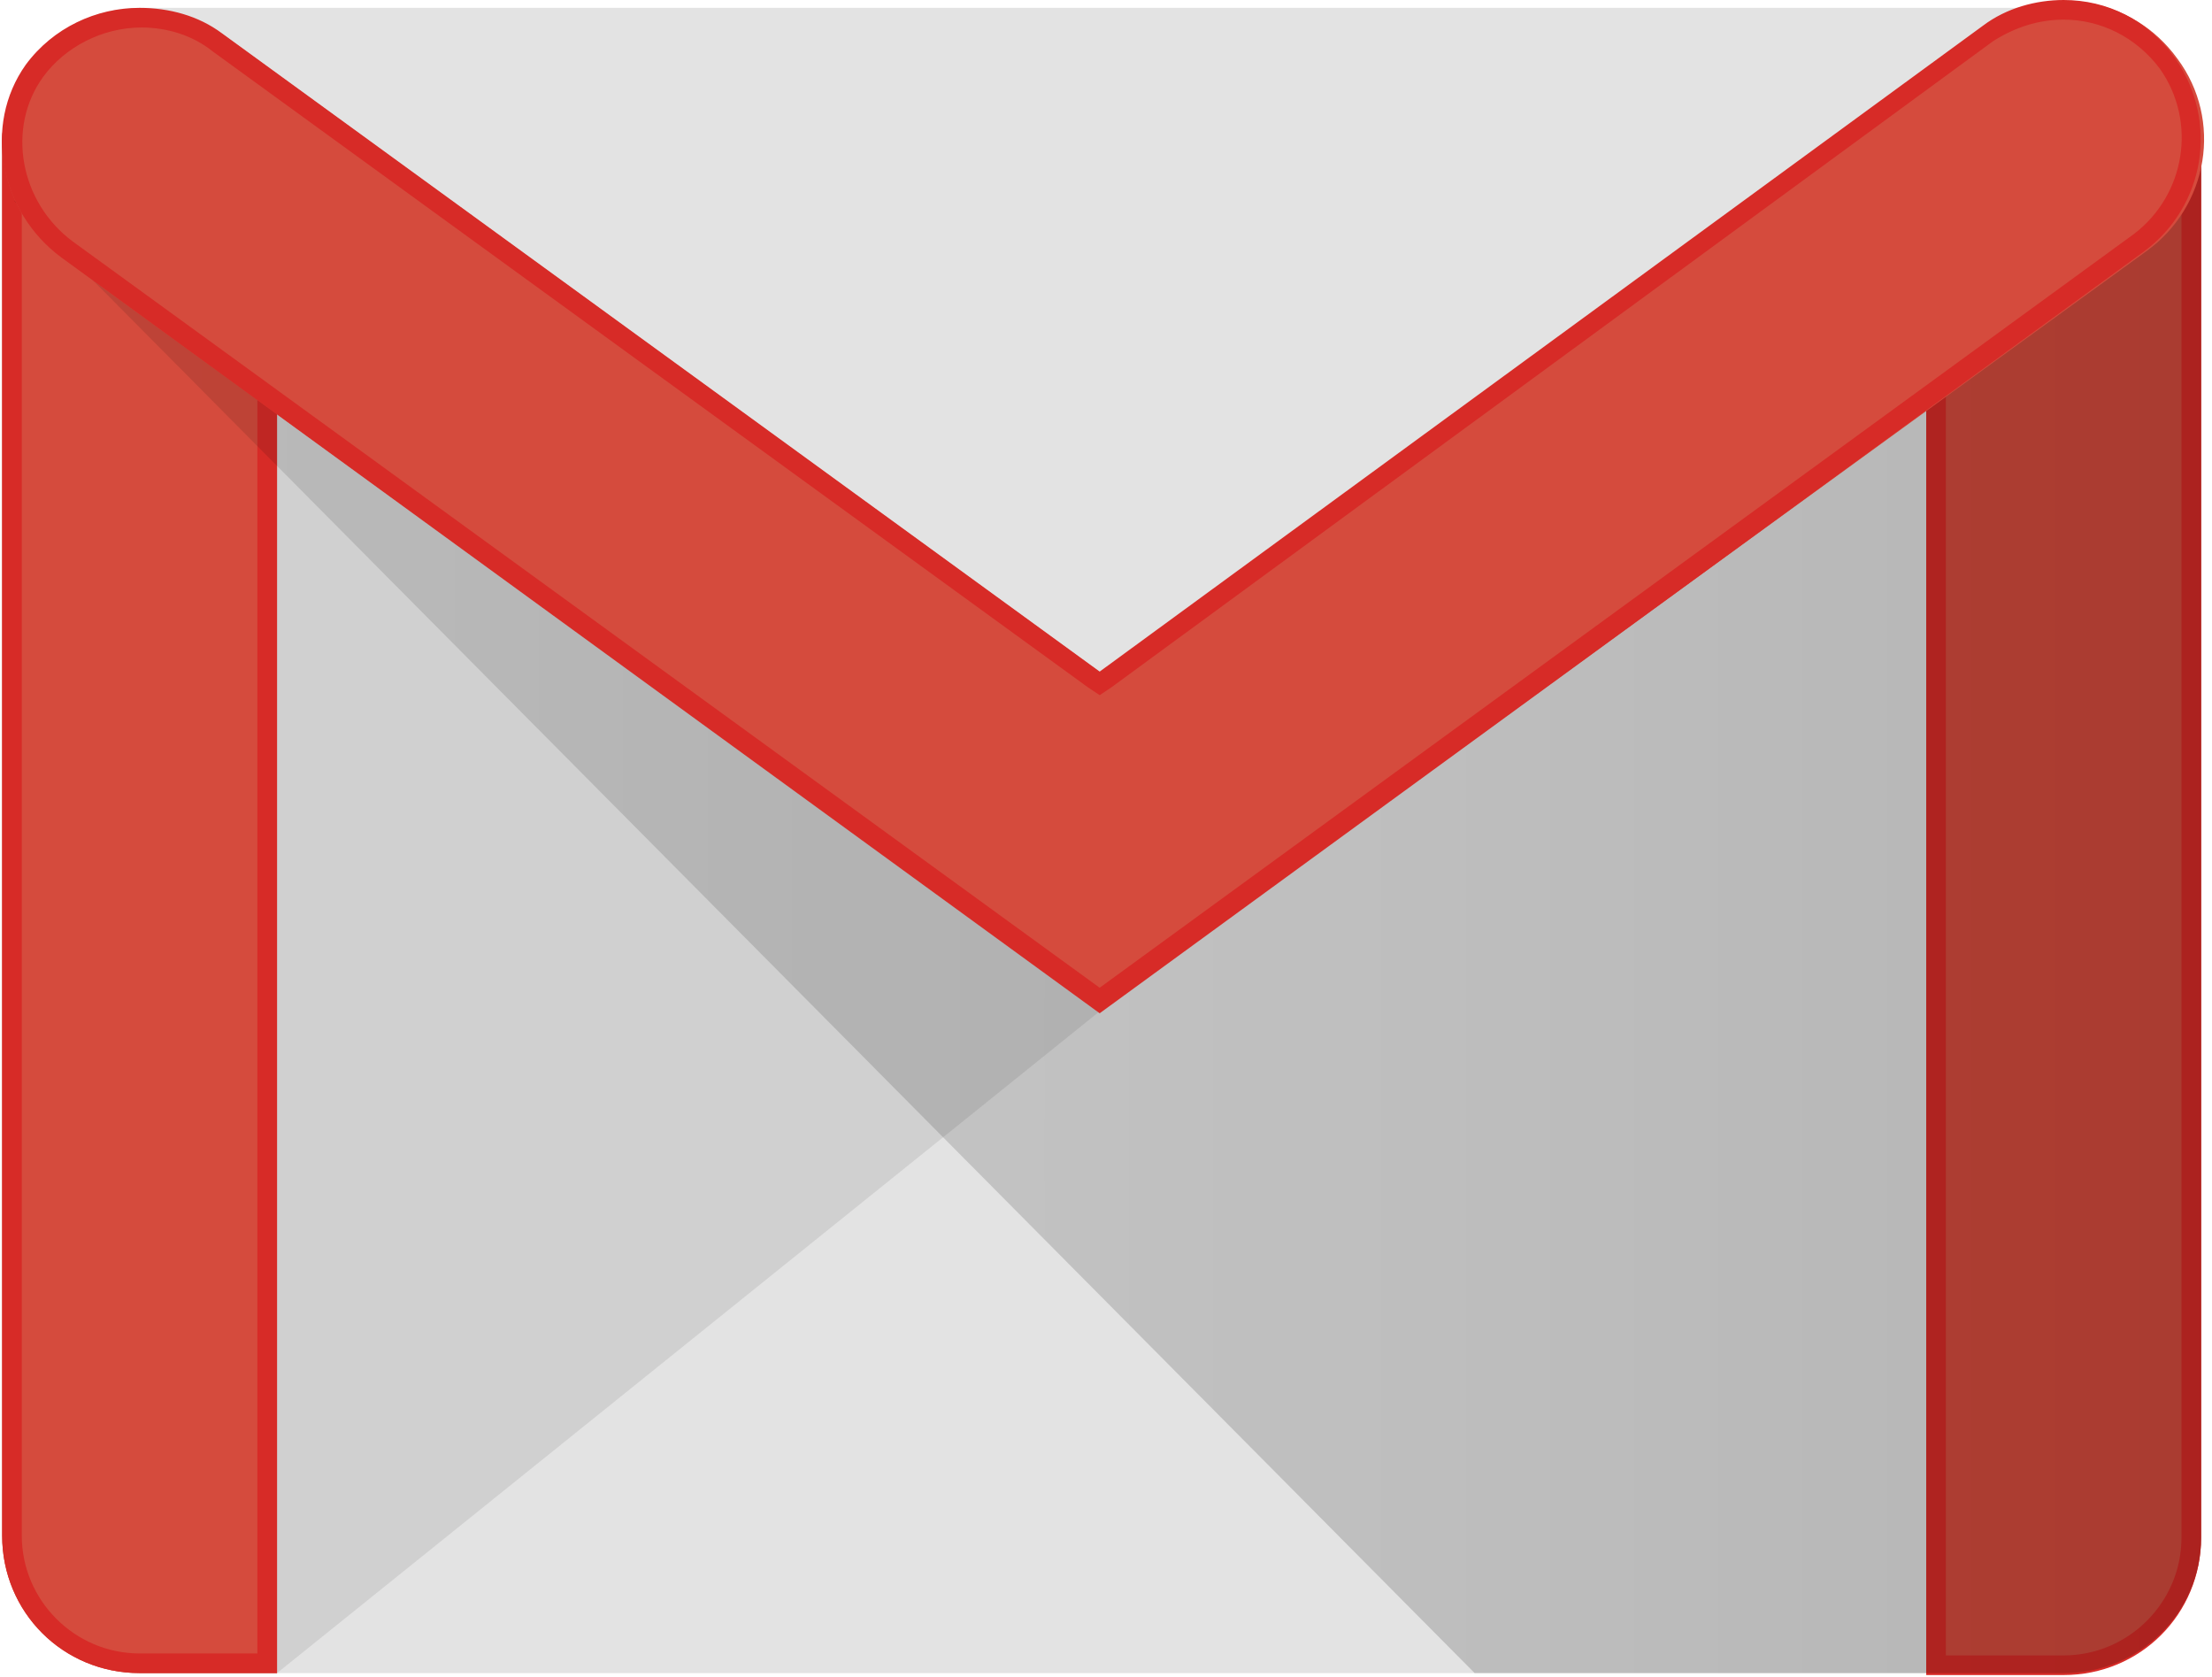
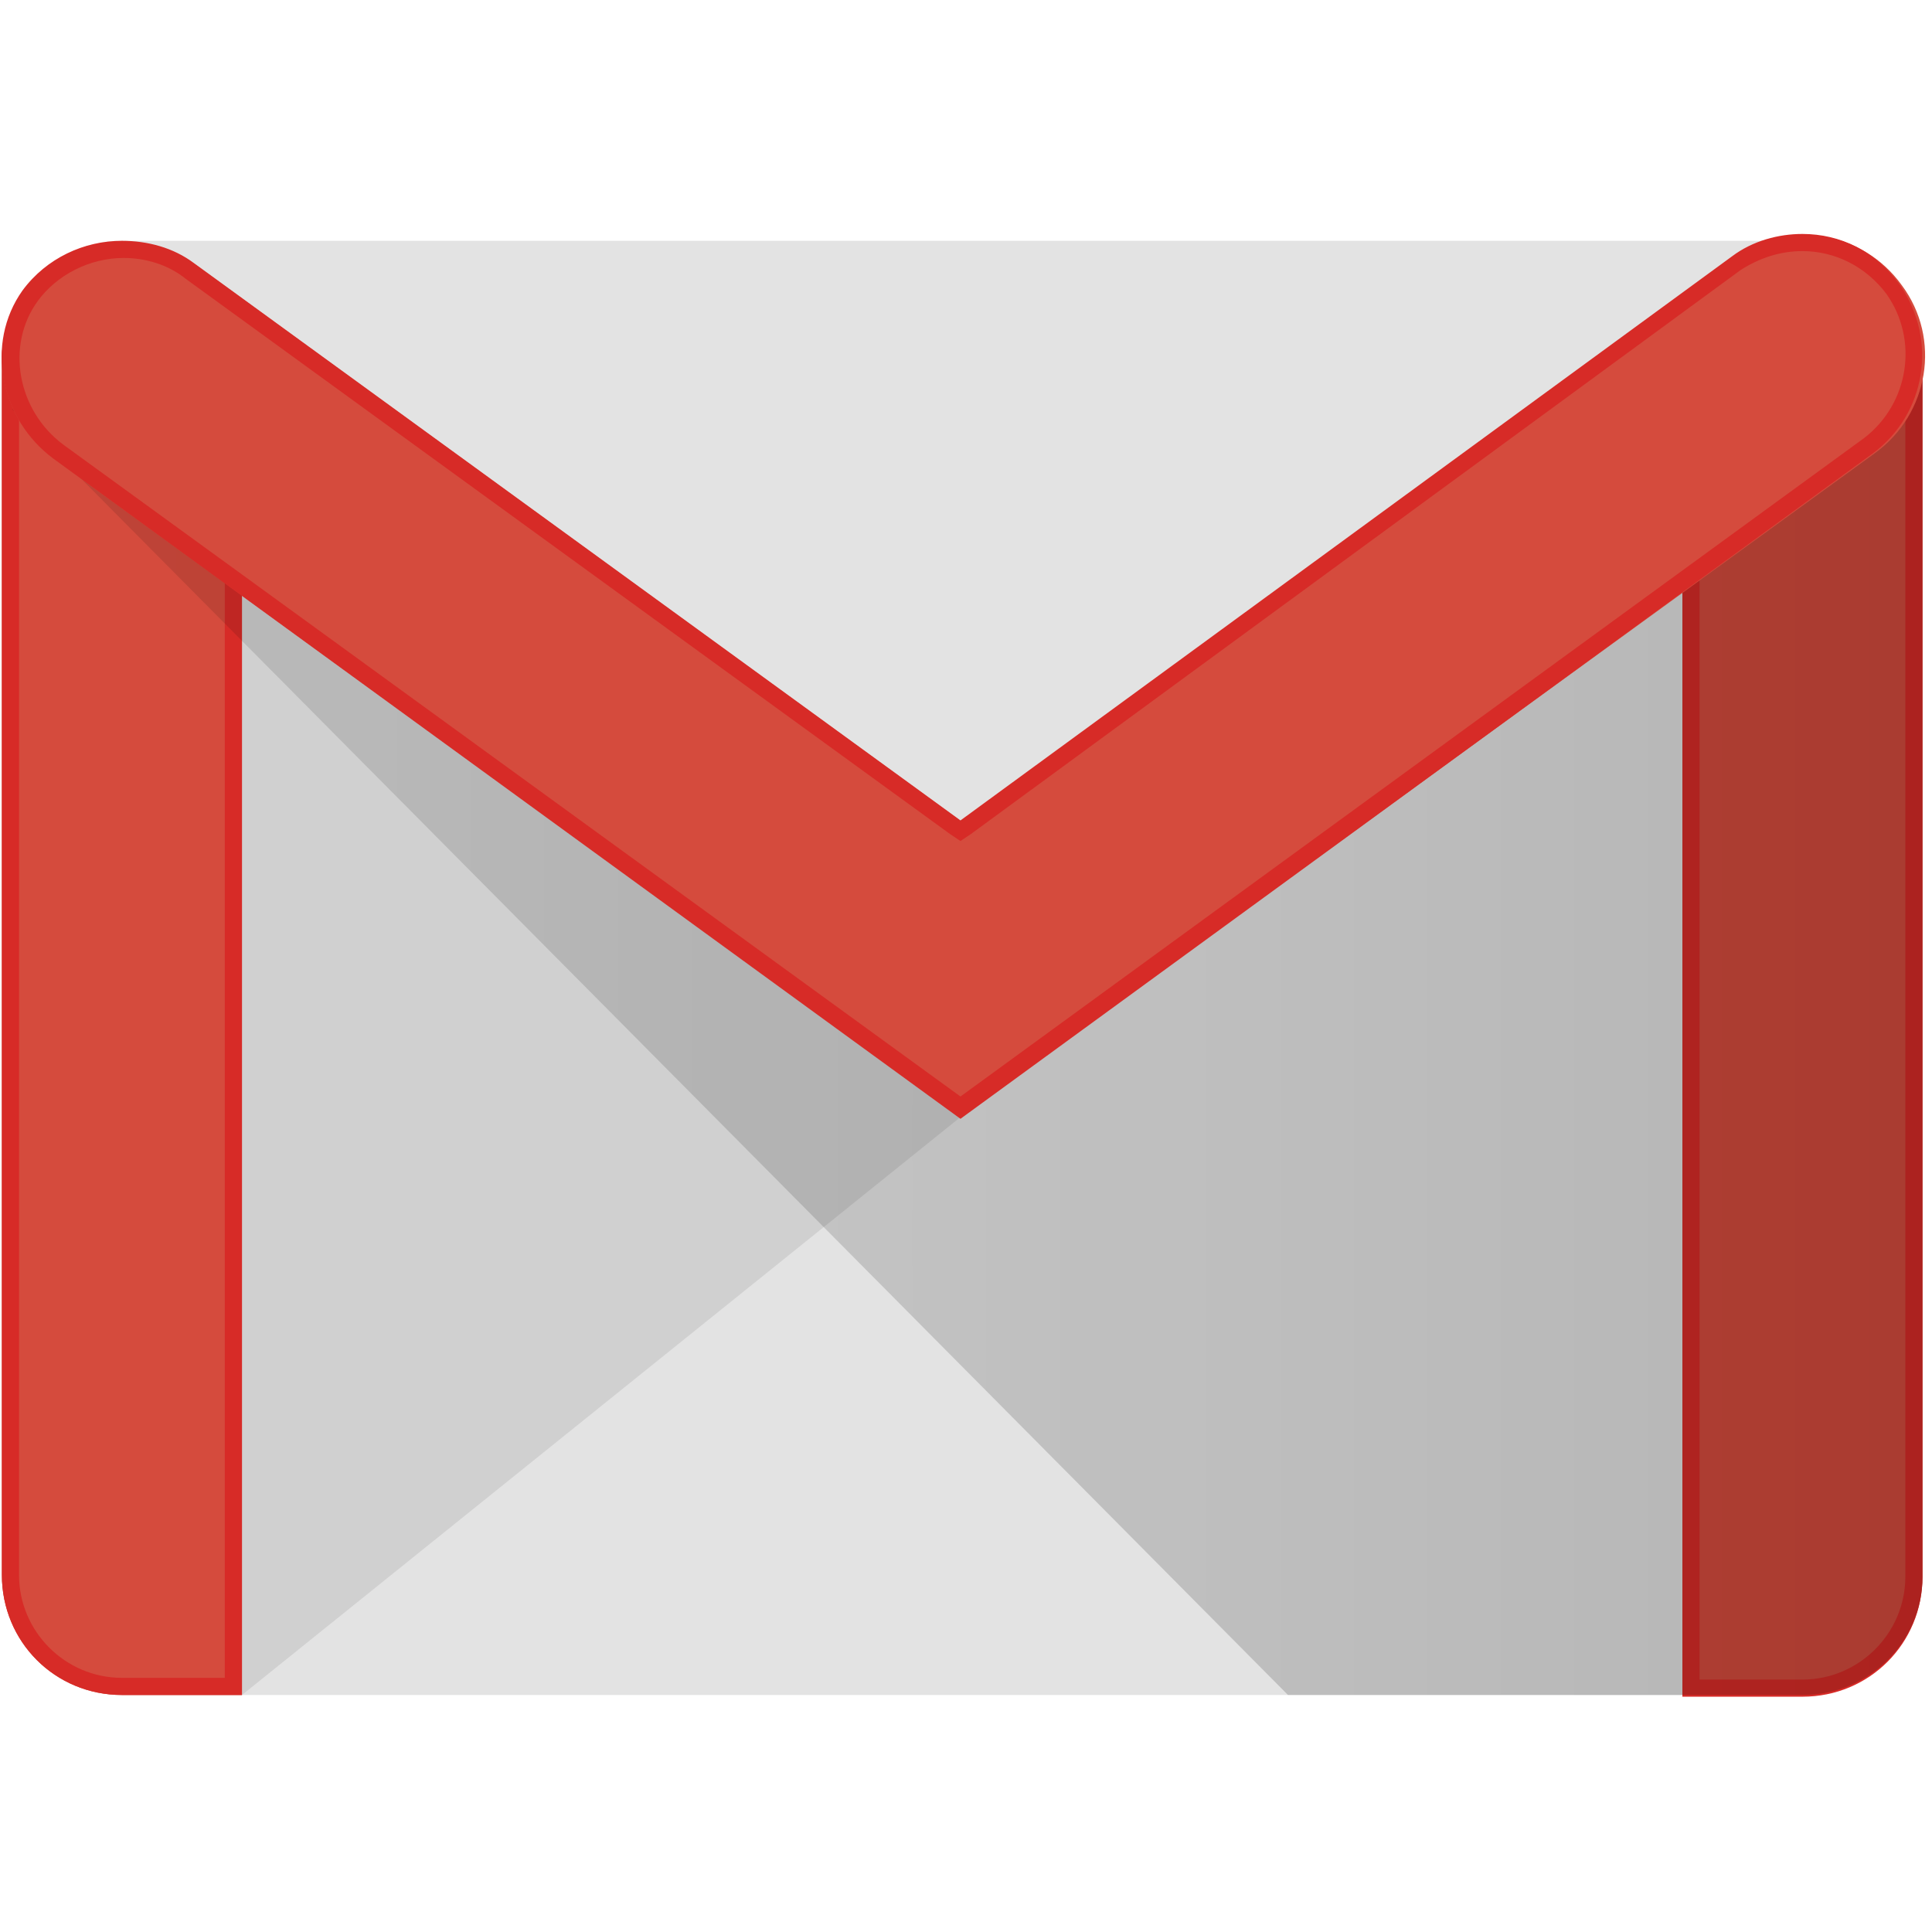
- <svg xmlns="http://www.w3.org/2000/svg" width="256px" height="194px" viewBox="0 0 256 194" version="1.1" preserveAspectRatio="xMidYMid">
+ <svg xmlns="http://www.w3.org/2000/svg" width="48px" height="48px" viewBox="0 0 256 194" version="1.1" preserveAspectRatio="xMidYMid">
  <defs>
    <linearGradient x1="0.004%" y1="49.998%" x2="100.032%" y2="49.998%" id="linearGradient-1">
      <stop stop-color="#000000" stop-opacity="0.1" offset="0%" />
      <stop stop-color="#000000" stop-opacity="0.2" offset="100%" />
    </linearGradient>
  </defs>
  <g>
    <path d="M238.834,193.595 L16.154,193.595 C7.52,193.595 0.249,186.551 0.249,177.689 L0.249,16.815 C0.249,8.18 7.292,0.909 16.154,0.909 L238.834,0.909 C247.468,0.909 254.74,7.953 254.74,16.815 L254.74,177.689 C254.74,186.551 247.696,193.595 238.834,193.595 L238.834,193.595 Z" fill="#E3E3E3" />
    <path d="M32.06,193.595 L127.267,117.02 L127.949,112.93 L29.788,42.264 L29.56,190.187 L32.06,193.595 Z" opacity="0.1" fill="#231F20" />
    <path d="M16.154,193.595 C7.292,193.595 0.249,186.551 0.249,177.689 L0.249,16.587 C0.249,7.726 7.292,6.135 16.154,6.135 C25.016,6.135 32.06,7.953 32.06,16.587 L32.06,193.595 L16.154,193.595 L16.154,193.595 Z" fill="#D54B3D" />
    <path d="M16.154,8.407 C27.515,8.407 29.788,11.816 29.788,16.587 L29.788,191.323 L16.154,191.323 C8.656,191.323 2.521,185.188 2.521,177.689 L2.521,16.587 C2.521,11.588 4.793,8.407 16.154,8.407 L16.154,8.407 Z M16.154,6.135 C7.292,6.135 0.249,7.953 0.249,16.587 L0.249,177.689 C0.249,186.551 7.292,193.595 16.154,193.595 L32.06,193.595 L32.06,16.587 C32.06,7.726 25.016,6.135 16.154,6.135 L16.154,6.135 L16.154,6.135 Z" fill="#D72B27" />
    <path d="M238.834,193.595 L222.928,193.595 L222.928,16.133 C222.928,7.271 229.972,6.135 238.834,6.135 C247.696,6.135 254.74,7.271 254.74,16.133 L254.74,177.917 C254.74,186.551 247.696,193.595 238.834,193.595 L238.834,193.595 Z" fill="#D54B3D" />
    <path d="M238.834,8.407 C249.059,8.407 252.467,10.452 252.467,16.133 L252.467,177.917 C252.467,185.415 246.332,191.55 238.834,191.55 L225.2,191.55 L225.2,16.133 C225.2,10.225 228.609,8.407 238.834,8.407 L238.834,8.407 Z M238.834,6.135 C229.972,6.135 222.928,7.271 222.928,16.133 L222.928,193.822 L238.834,193.822 C247.696,193.822 254.74,186.778 254.74,177.917 L254.74,16.133 C254.74,7.271 247.696,6.135 238.834,6.135 L238.834,6.135 L238.834,6.135 Z" fill="#D72B27" />
    <path d="M170.667,193.595 L1.58,23.195 L10.474,26.812 L128.176,111.567 L254.74,18.76 L254.74,177.917 C254.74,186.551 247.696,193.595 238.834,193.595 L170.667,193.595 Z" fill="url(#linearGradient-1)" />
    <path d="M127.267,117.02 L7.065,29.766 C0.021,24.54 -2.024,14.542 3.202,7.498 C8.429,0.454 18.654,-1.136 25.925,4.09 L127.494,77.938 L229.745,3.181 C236.789,-2.045 246.787,-0.454 252.013,6.817 C257.239,13.861 255.649,23.859 248.377,29.085 L127.267,117.02 L127.267,117.02 Z" fill="#D54B3D" />
    <path d="M238.834,2.272 L238.834,2.272 C243.151,2.272 247.241,4.317 249.968,7.953 C254.285,14.088 252.922,22.495 247.014,27.04 L127.267,114.294 L8.429,27.949 C2.294,23.404 0.703,14.77 5.02,8.862 C7.52,5.453 11.837,3.181 16.381,3.181 C19.335,3.181 22.289,4.09 24.562,5.908 L125.904,79.528 L127.267,80.437 L128.63,79.528 L230.654,4.772 C233.153,3.181 235.88,2.272 238.834,2.272 L238.834,2.272 Z M238.834,0 C235.653,0 232.244,0.909 229.518,2.954 L127.267,77.711 L25.698,3.863 C22.971,1.818 19.563,0.909 16.154,0.909 C11.155,0.909 6.156,3.181 2.975,7.498 C-2.024,14.542 0.021,24.54 7.065,29.766 L127.267,117.248 L248.15,29.085 C255.194,23.859 256.785,14.088 251.786,6.817 C248.605,2.272 243.833,0 238.834,0 L238.834,0 L238.834,0 Z" fill="#D72B27" />
  </g>
</svg>
